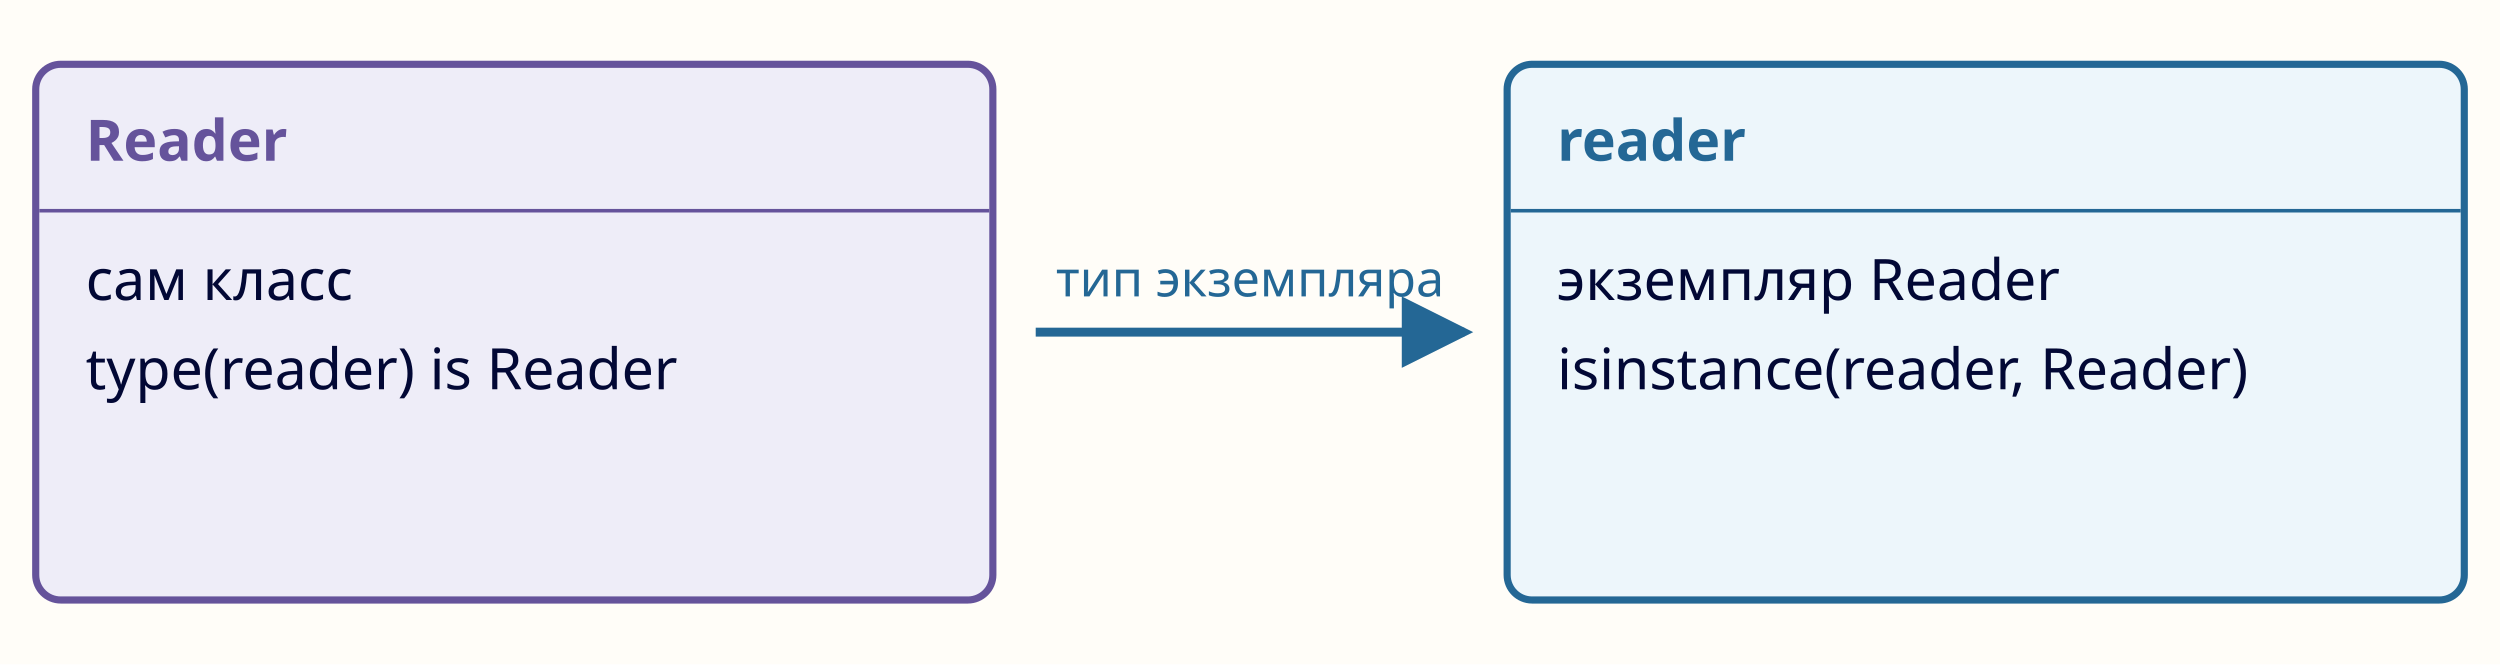
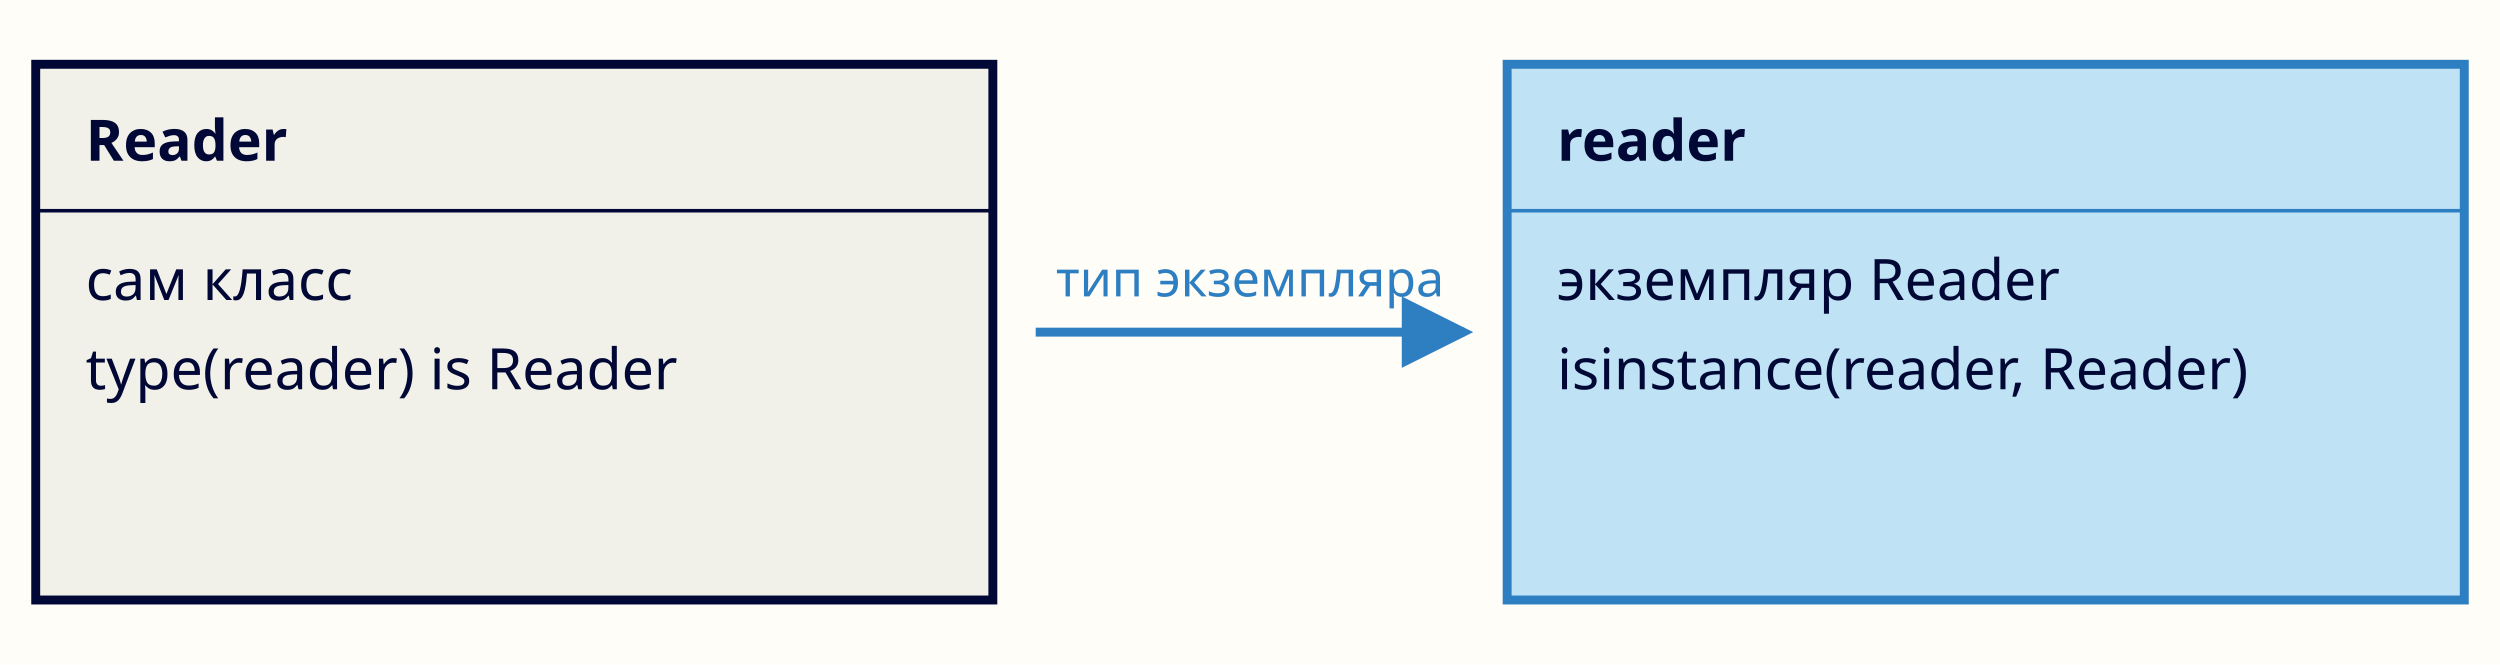
<svg xmlns="http://www.w3.org/2000/svg" width="700" height="186" viewBox="0 0 700 186" role="img" aria-labelledby="title desc">
  <defs>
    <marker id="arrow" markerWidth="8" markerHeight="8" refX="7" refY="4" orient="auto">
-       <path d="M0 0 L8 4 L0 8Z" fill="#246795" />
+       <path d="M0 0 L8 4 L0 8Z" fill="#2D7FC1" />
    </marker>
  </defs>
  <rect width="700" height="186" fill="#fffdf8" />
  <g font-family="system-ui, sans-serif" font-size="16" fill="#020835">
-     <rect x="10" y="18" width="268" height="150" rx="7" fill="#eeedf8" stroke="#65539b" stroke-width="2" />
-     <path d="M11 59 H277" stroke="#65539b" />
-     <text x="24" y="45" font-weight="700" fill="#65539b">Reader</text>
+     <rect x="10" y="18" width="268" height="150" rx="0" fill="#F2F1E9" stroke="#020835" stroke-width="2.5" />
+     <path d="M11 59 H277" stroke="#020835" />
+     <text x="24" y="45" font-weight="700" fill="#020835">Reader</text>
    <text x="24" y="84">сам класс</text>
    <text x="24" y="109">type(reader) is Reader</text>
-     <path d="M290 93 L410 93" fill="none" stroke="#246795" stroke-width="2.5" marker-end="url(#arrow)" />
-     <text x="350.0" y="83.0" text-anchor="middle" font-size="14" fill="#246795">тип экземпляра</text>
-     <rect x="422" y="18" width="268" height="150" rx="7" fill="#edf6fb" stroke="#246795" stroke-width="2" />
-     <path d="M423 59 H689" stroke="#246795" />
-     <text x="436" y="45" font-weight="700" fill="#246795">reader</text>
+     <path d="M290 93 L410 93" fill="none" stroke="#2D7FC1" stroke-width="2.5" marker-end="url(#arrow)" />
+     <text x="350.0" y="83.0" text-anchor="middle" font-size="14" fill="#2D7FC1">тип экземпляра</text>
+     <rect x="422" y="18" width="268" height="150" rx="0" fill="#BFE2F5" stroke="#2D7FC1" stroke-width="2.5" />
+     <path d="M423 59 H689" stroke="#2D7FC1" />
+     <text x="436" y="45" font-weight="700" fill="#020835">reader</text>
    <text x="436" y="84">экземпляр Reader</text>
    <text x="436" y="109">isinstance(reader, Reader)</text>
  </g>
</svg>
